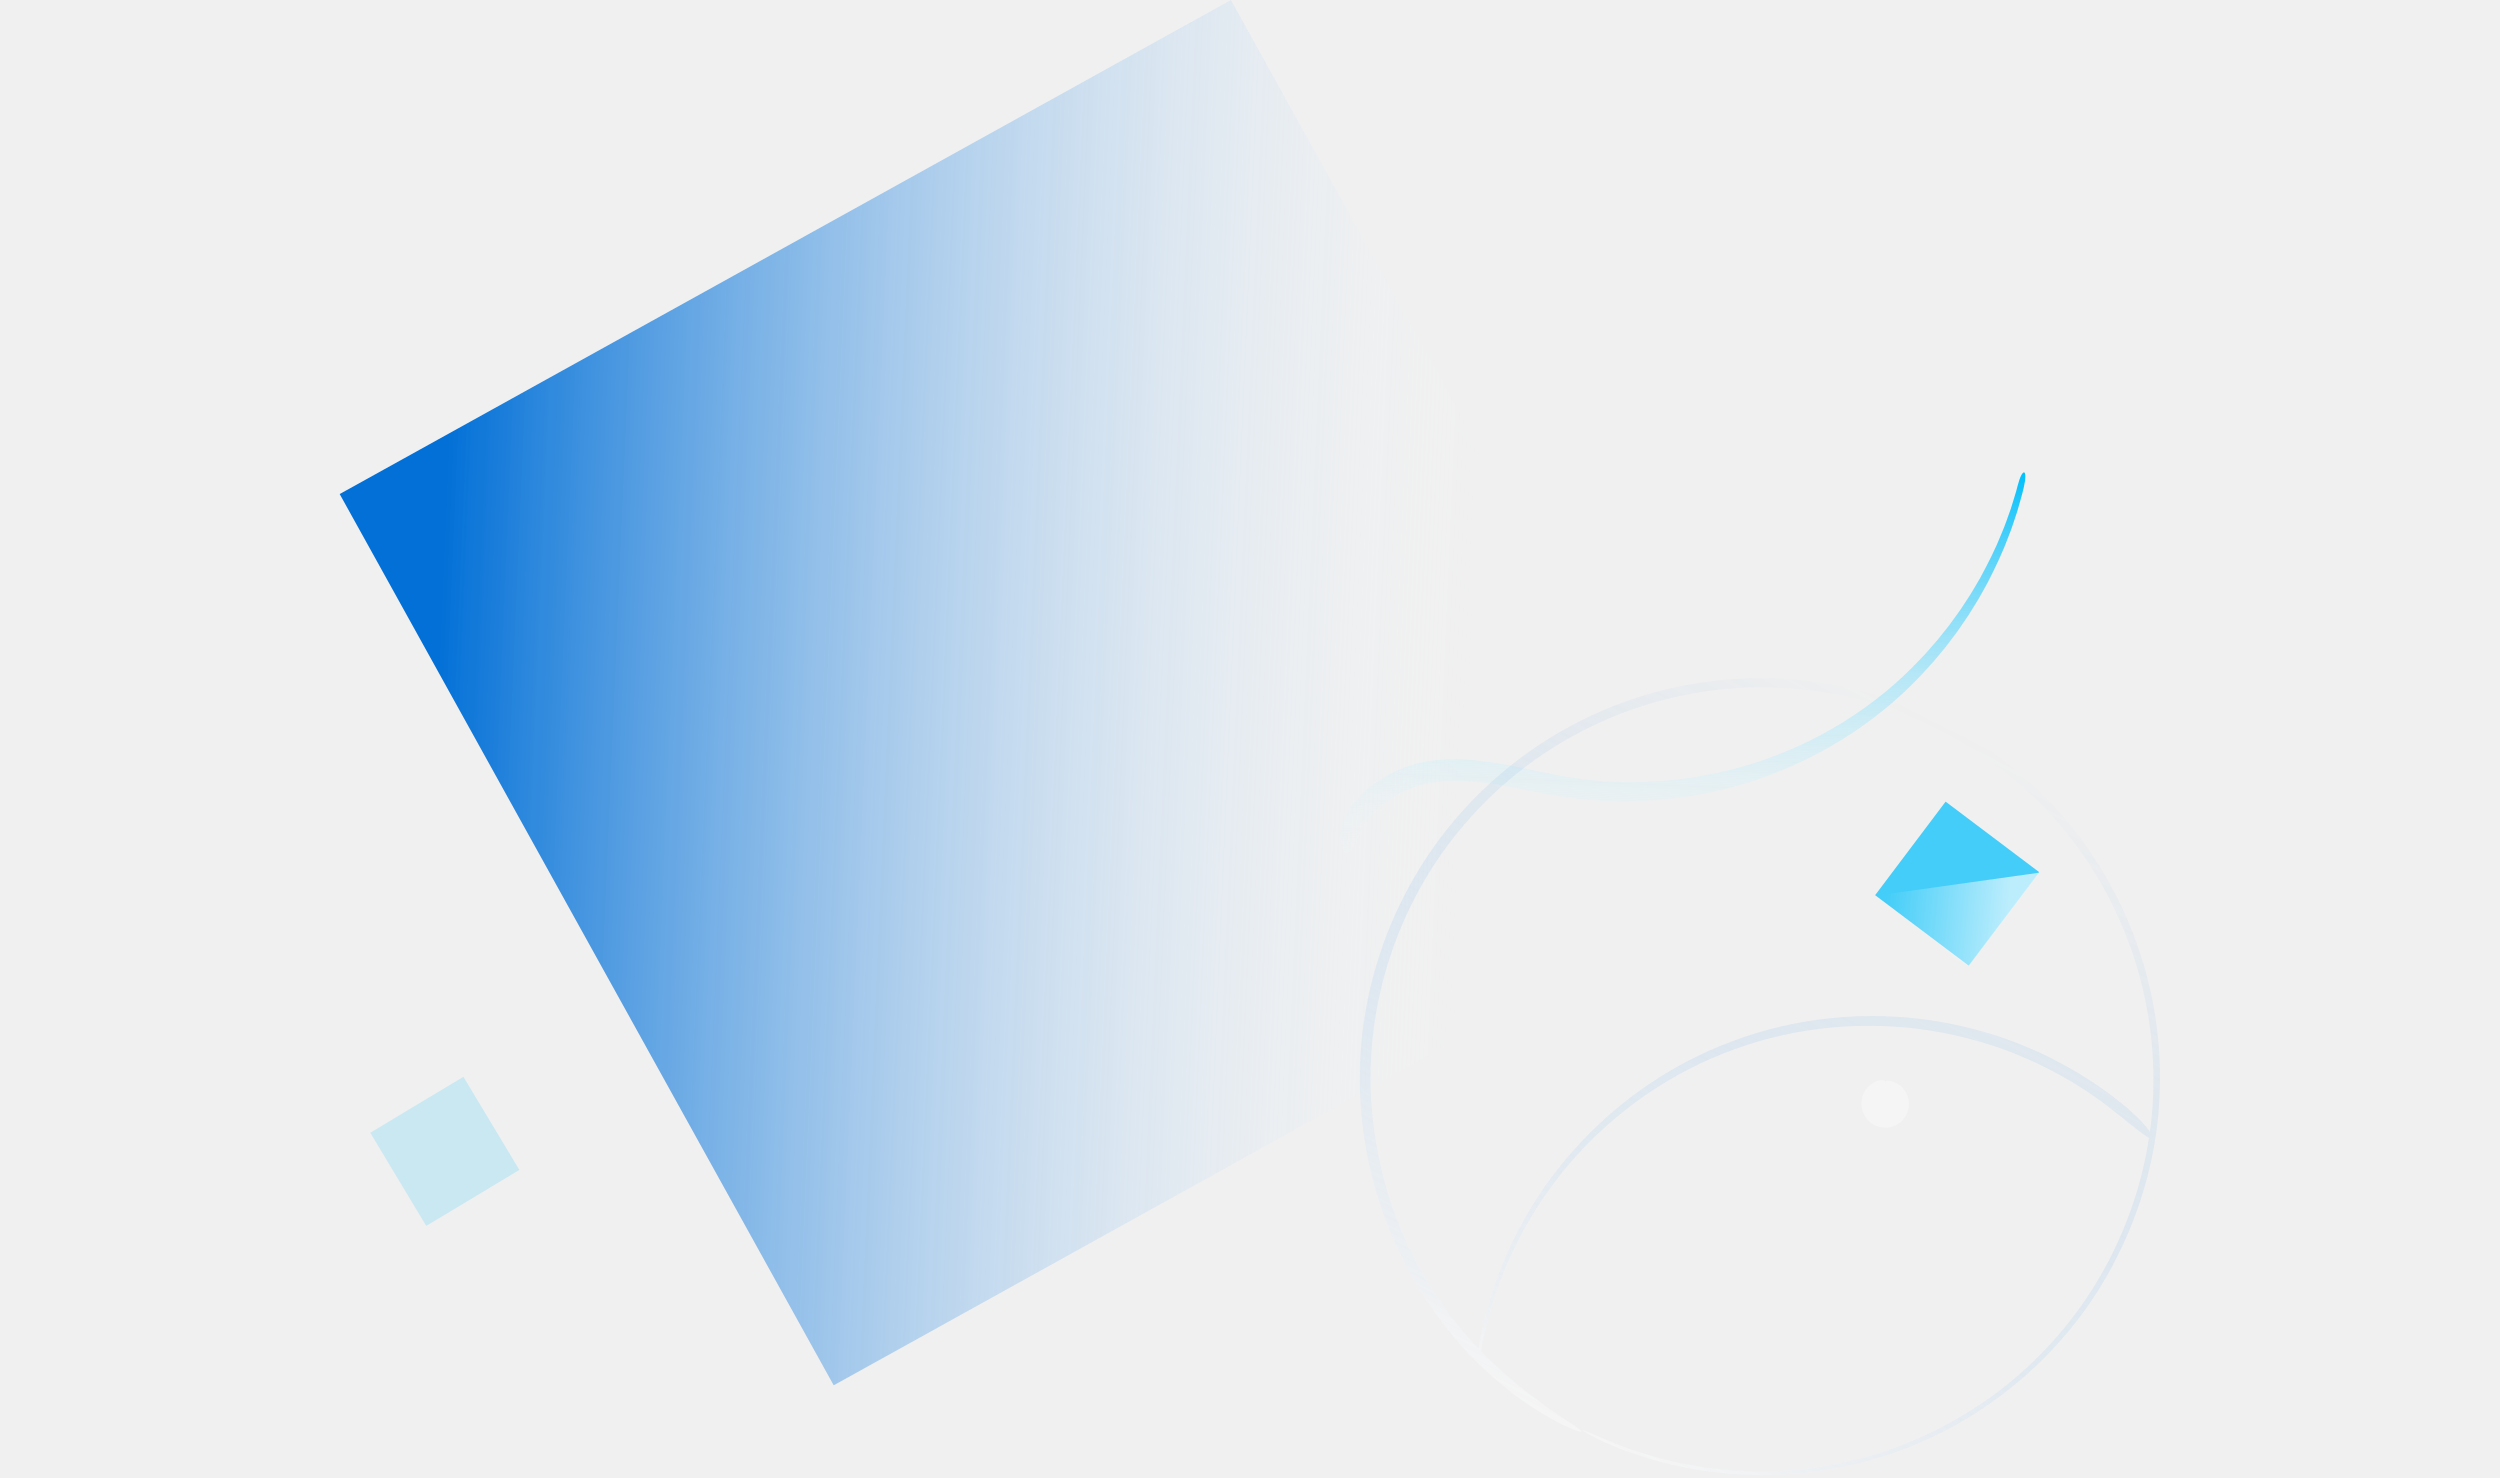
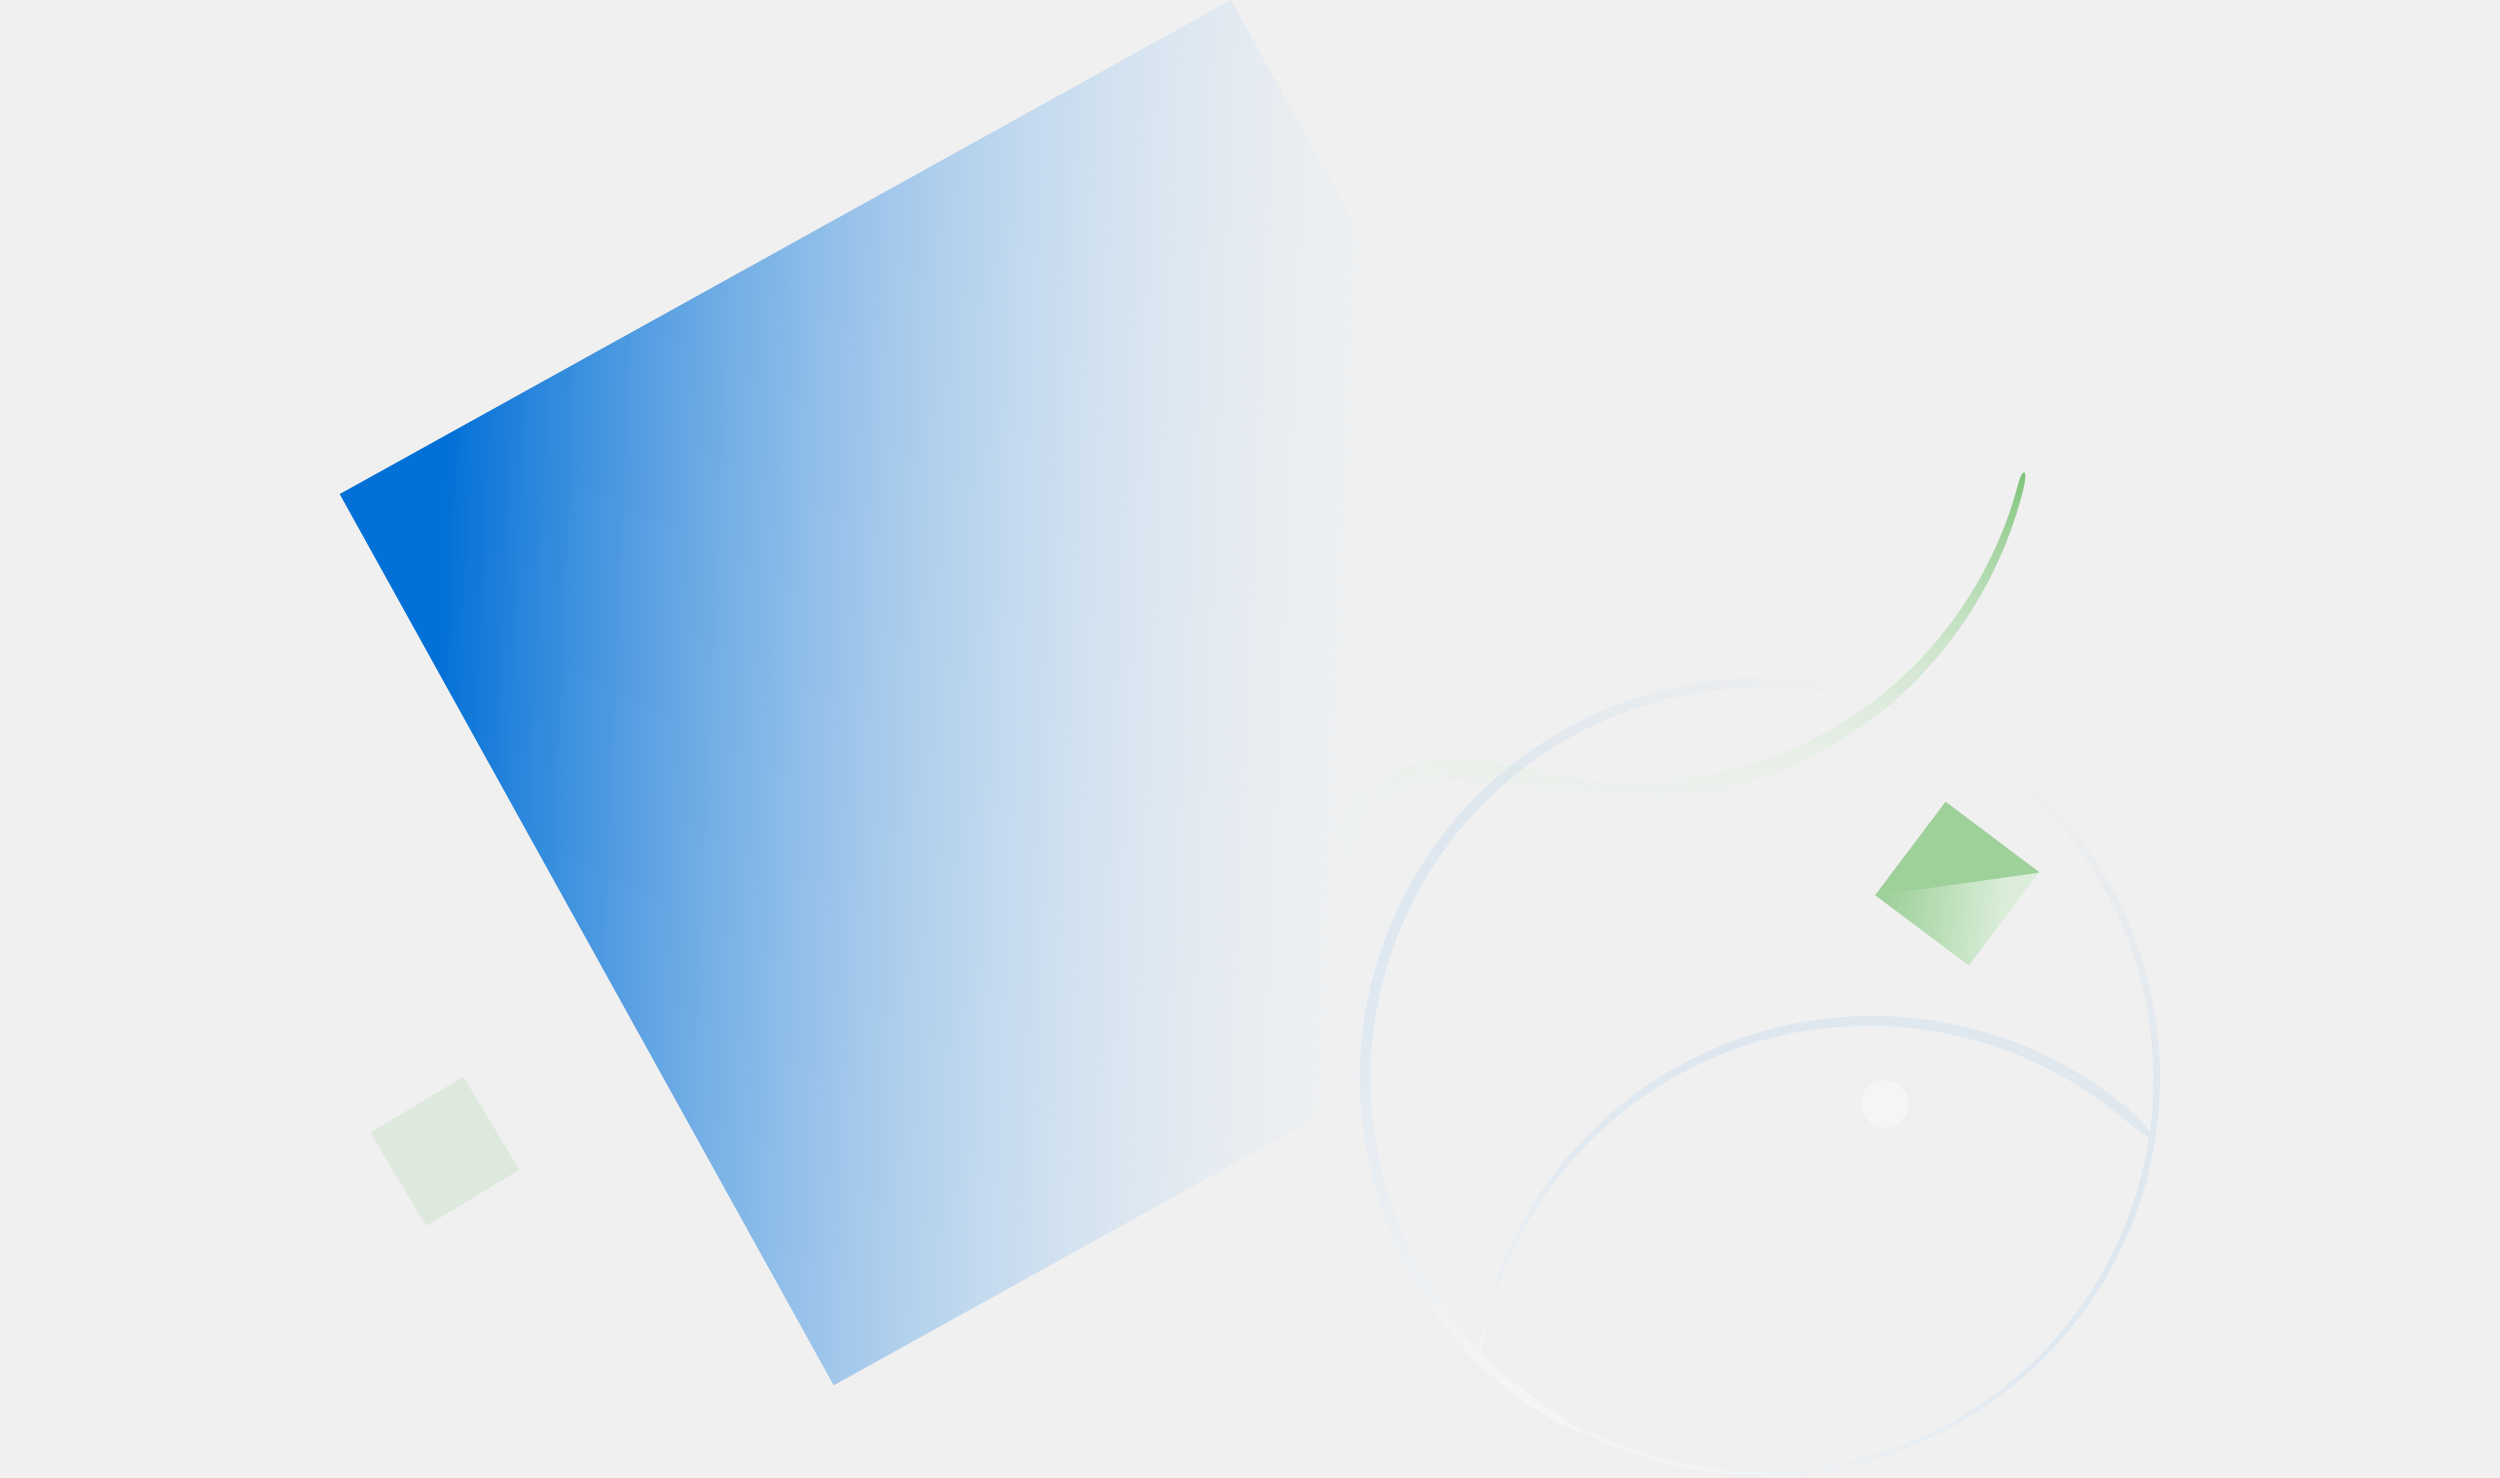
<svg xmlns="http://www.w3.org/2000/svg" width="736" height="435">
  <defs>
    <linearGradient x1="0%" y1="0%" y2="88.353%" id="a">
-       <stop stop-color="#00BFFB" offset="0%" />
+       <stop stop-color="#7EC479" offset="0%" />
      <stop stop-color="#FFF" stop-opacity="0" offset="100%" />
    </linearGradient>
    <linearGradient x1="15.548%" y1="97.084%" x2="68.572%" y2="10.334%" id="b">
      <stop stop-color="#0270D7" offset="0%" />
      <stop stop-color="#FFF" stop-opacity="0" offset="100%" />
    </linearGradient>
    <linearGradient x1="50%" y1="0%" x2="50%" y2="100%" id="c">
      <stop stop-color="#FFF" stop-opacity=".32" offset="0%" />
      <stop stop-color="#0270D7" stop-opacity="0" offset="100%" />
    </linearGradient>
    <linearGradient x1="89.408%" y1="0%" x2="0%" y2="55.019%" id="d">
      <stop stop-color="#FFF" stop-opacity="0" offset="0%" />
      <stop stop-color="#FFF" stop-opacity=".64" offset="100%" />
    </linearGradient>
  </defs>
  <g fill="none" fill-rule="evenodd">
    <path d="M602.202 207.8c-4.67-3.148-10.014-4.876-15.421-5.49-2.707-.347-5.454-.286-8.183-.023l-2.043.265-1.968.381c-.661.113-1.297.302-1.945.452-.648.154-1.292.32-1.922.516-10.215 2.978-18.986 8.4-27.77 12.792-17.401 8.892-37.081 13.095-56.651 12.621-19.565-.575-39.018-5.98-55.848-16.115l-1.59-.925-1.546-.997-3.09-1.999-2.995-2.137-1.497-1.07-1.45-1.134-2.892-2.277-2.788-2.402c-1.894-1.565-3.601-3.333-5.402-5-3.427-3.508-6.794-7.096-9.772-10.999-1.571-1.888-2.928-3.935-4.381-5.912-.7-1.007-1.342-2.052-2.016-3.076-.667-1.03-1.351-2.049-1.944-3.122-2.802-4.824-4.37-4.045-1.62.944.58 1.107 1.252 2.16 1.907 3.224.663 1.058 1.294 2.14 1.984 3.18 1.43 2.05 2.769 4.168 4.322 6.132 2.945 4.052 6.287 7.798 9.703 11.47 1.794 1.75 3.5 3.6 5.395 5.251l2.792 2.532 2.9 2.408 1.457 1.2 1.506 1.136 3.017 2.271 3.117 2.135 1.562 1.064 1.608.995c17.017 10.866 37.046 17.04 57.376 18.105 20.32.982 41.065-2.995 59.48-12.082 9.134-4.445 17.706-9.543 26.837-12.118 4.586-1.322 9.074-1.888 13.622-1.34 4.514.507 8.94 1.981 12.568 4.418 3.477 2.383 5.472 4.705 6.934 6.354.776.81 1.31 1.493 1.847 1.917.532.426 1.01.612 1.394.513.384-.099.674-.486.83-1.206.149-.718.223-1.795-.142-3.123a21.669 21.669 0 0 0-.281-1.072c-.11-.378-.297-.737-.47-1.135a36.352 36.352 0 0 0-.595-1.232c-.215-.432-.52-.819-.808-1.254-1.136-1.76-2.906-3.459-5.128-5.036" fill="url(#a)" transform="scale(-1 1) rotate(16 1.413 -3339.98)" />
    <path d="M560.133 320.272a6.814 6.814 0 0 0-4.35-2.137c-.945-.035-.904.4-.047.46.178.022.354.054.53.092a6.259 6.259 0 0 0-1.182-.116h-.003c-.005-.191-.19-.375-.596-.499-.206-.062-.465-.072-.779-.072-.306.034-.674.077-1.06.233a7.11 7.11 0 0 0-3.815 3.316c-.824 1.53-1.036 3.363-.632 5.045a7.067 7.067 0 0 0 2.87 4.178 7.021 7.021 0 0 0 4.89 1.167c1.7-.212 3.29-1.105 4.384-2.407a7.038 7.038 0 0 0 1.655-4.699 6.92 6.92 0 0 0-1.865-4.561" fill-opacity=".32" fill="#FFF" />
    <path d="M577.917 276.164c-.464-.011-.428.383-.043.418.034.004.067.018.1.024a2.903 2.903 0 0 0-.397-.031c-.003-.174-.089-.344-.293-.466-.203-.114-.54-.165-.937-.02a3.57 3.57 0 0 0-1.928 1.667 3.604 3.604 0 0 0-.317 2.542 3.526 3.526 0 0 0 3.913 2.668 3.453 3.453 0 0 0 2.183-1.217c.544-.65.83-1.503.8-2.337a3.392 3.392 0 0 0-.943-2.233 3.326 3.326 0 0 0-2.138-1.015" fill-opacity=".08" fill="#FFF" />
-     <path fill-opacity=".16" fill="#00BFFB" d="M109 333.481L136.43 317l16.48 27.43-27.429 16.48z" />
+     <path fill-opacity=".16" fill="#7EC479" d="M109 333.481L136.43 317l16.48 27.43-27.429 16.48z" />
    <path fill="url(#b)" transform="rotate(61 304.384 203.793)" d="M154.263 54.263h300v300h-300z" />
    <path d="M629.901 344.354a115.075 115.075 0 0 1-16.962 38.128c-7.896 11.56-17.952 21.637-29.469 29.602a115.153 115.153 0 0 1-38.089 17.168c-13.599 3.384-27.833 4.12-41.737 2.42-13.904-1.708-27.517-5.943-39.873-12.579a116.18 116.18 0 0 1-32.738-26.035c-9.227-10.555-16.526-22.795-21.387-35.95-.219-.597-.428-1.197-.637-1.796.39.2.837.415 1.356.645a30.717 30.717 0 0 0 4.293 1.57c1.751.521 3.8 1.135 6.201 1.561 1.235.236 2.465.504 3.706.714l3.736.543 1.87.266 1.88.178 3.763.354c5.028.26 10.08.417 15.113.042 10.078-.539 20.057-2.559 29.664-5.657 19.17-6.347 36.766-17.589 50.325-32.588 13.672-14.897 23.201-33.44 27.693-53.055 4.476-19.63 3.815-40.355-1.912-59.525a41.554 41.554 0 0 0-.548-1.633c.511.178 1.02.354 1.54.543 13.076 4.821 25.255 12.062 35.776 21.22a116.054 116.054 0 0 1 26.005 32.521c13.275 24.59 17.05 54.147 10.431 81.343m-7.58-82.719a118.994 118.994 0 0 0-26.697-33.5c-10.819-9.437-23.36-16.899-36.837-21.857-6.523-2.376-12.442-3.803-17.542-4.785-5.123-.887-9.434-1.33-12.888-1.46-1.729-.052-3.239-.103-4.534-.092a79.164 79.164 0 0 0-3.236.185c-1.724.143-2.58.32-2.58.517-.002.198.853.42 2.551.648.848.114 1.908.231 3.177.35l4.426.566c3.366.42 7.548 1.101 12.511 2.135 4.283.978 9.161 2.226 14.518 4.05.143.608.34 1.344.607 2.231 5.48 19.112 5.838 39.631 1.168 58.91-4.688 19.271-14.296 37.33-27.837 51.741-13.434 14.52-30.706 25.301-49.42 31.371-9.384 2.954-19.106 4.882-28.924 5.378-4.904.355-9.823.188-14.722-.064l-3.666-.347-1.832-.173-1.823-.259-3.643-.526c-1.209-.203-2.409-.464-3.614-.692-2.337-.409-4.35-.909-6.102-1.25l-4.392-.846c-1.096-.189-1.946-.28-2.568-.29-4.006-12.133-5.96-24.927-5.83-37.7.084-14.029 2.881-28.009 8.013-41.044 5.137-13.04 12.681-25.12 22.118-35.482 9.43-10.372 20.785-18.968 33.276-25.293a115.85 115.85 0 0 1 40.06-11.824c1.988-.17 3.73-.32 5.22-.45 1.491-.143 2.74-.154 3.737-.24 1.994-.137 2.994-.276 2.992-.389 0-.113-1.003-.2-3.014-.238-1.004 0-2.263-.063-3.768.027-1.504.09-3.26.198-5.263.357a116.958 116.958 0 0 0-40.514 11.792c-12.649 6.344-24.157 14.996-33.74 25.447a117.426 117.426 0 0 0-22.519 35.834c-5.244 13.184-8.14 27.343-8.28 41.565-.2 14.213 2.137 28.48 6.995 41.873 4.878 13.383 12.246 25.854 21.582 36.628a118.335 118.335 0 0 0 33.206 26.644c12.555 6.815 26.416 11.197 40.594 13.005 14.175 1.804 28.702 1.115 42.618-2.276a117.727 117.727 0 0 0 39.032-17.377 117.543 117.543 0 0 0 30.302-30.18 117.9 117.9 0 0 0 17.556-39.03c6.882-27.88 3.143-58.26-10.474-83.59" fill="url(#c)" transform="rotate(-153 518.316 317.366)" />
-     <path fill-opacity=".72" fill="#00BFFB" d="M579.572 284.286l-27.536-20.75L572.786 236l27.536 20.75z" />
+     <path fill-opacity=".72" fill="#7EC479" d="M579.572 284.286l-27.536-20.75L572.786 236l27.536 20.75z" />
    <path fill="url(#d)" transform="rotate(-143 340.003 49.99)" d="M7.599 6.893h34.479L7.598 41.37z" />
  </g>
</svg>
